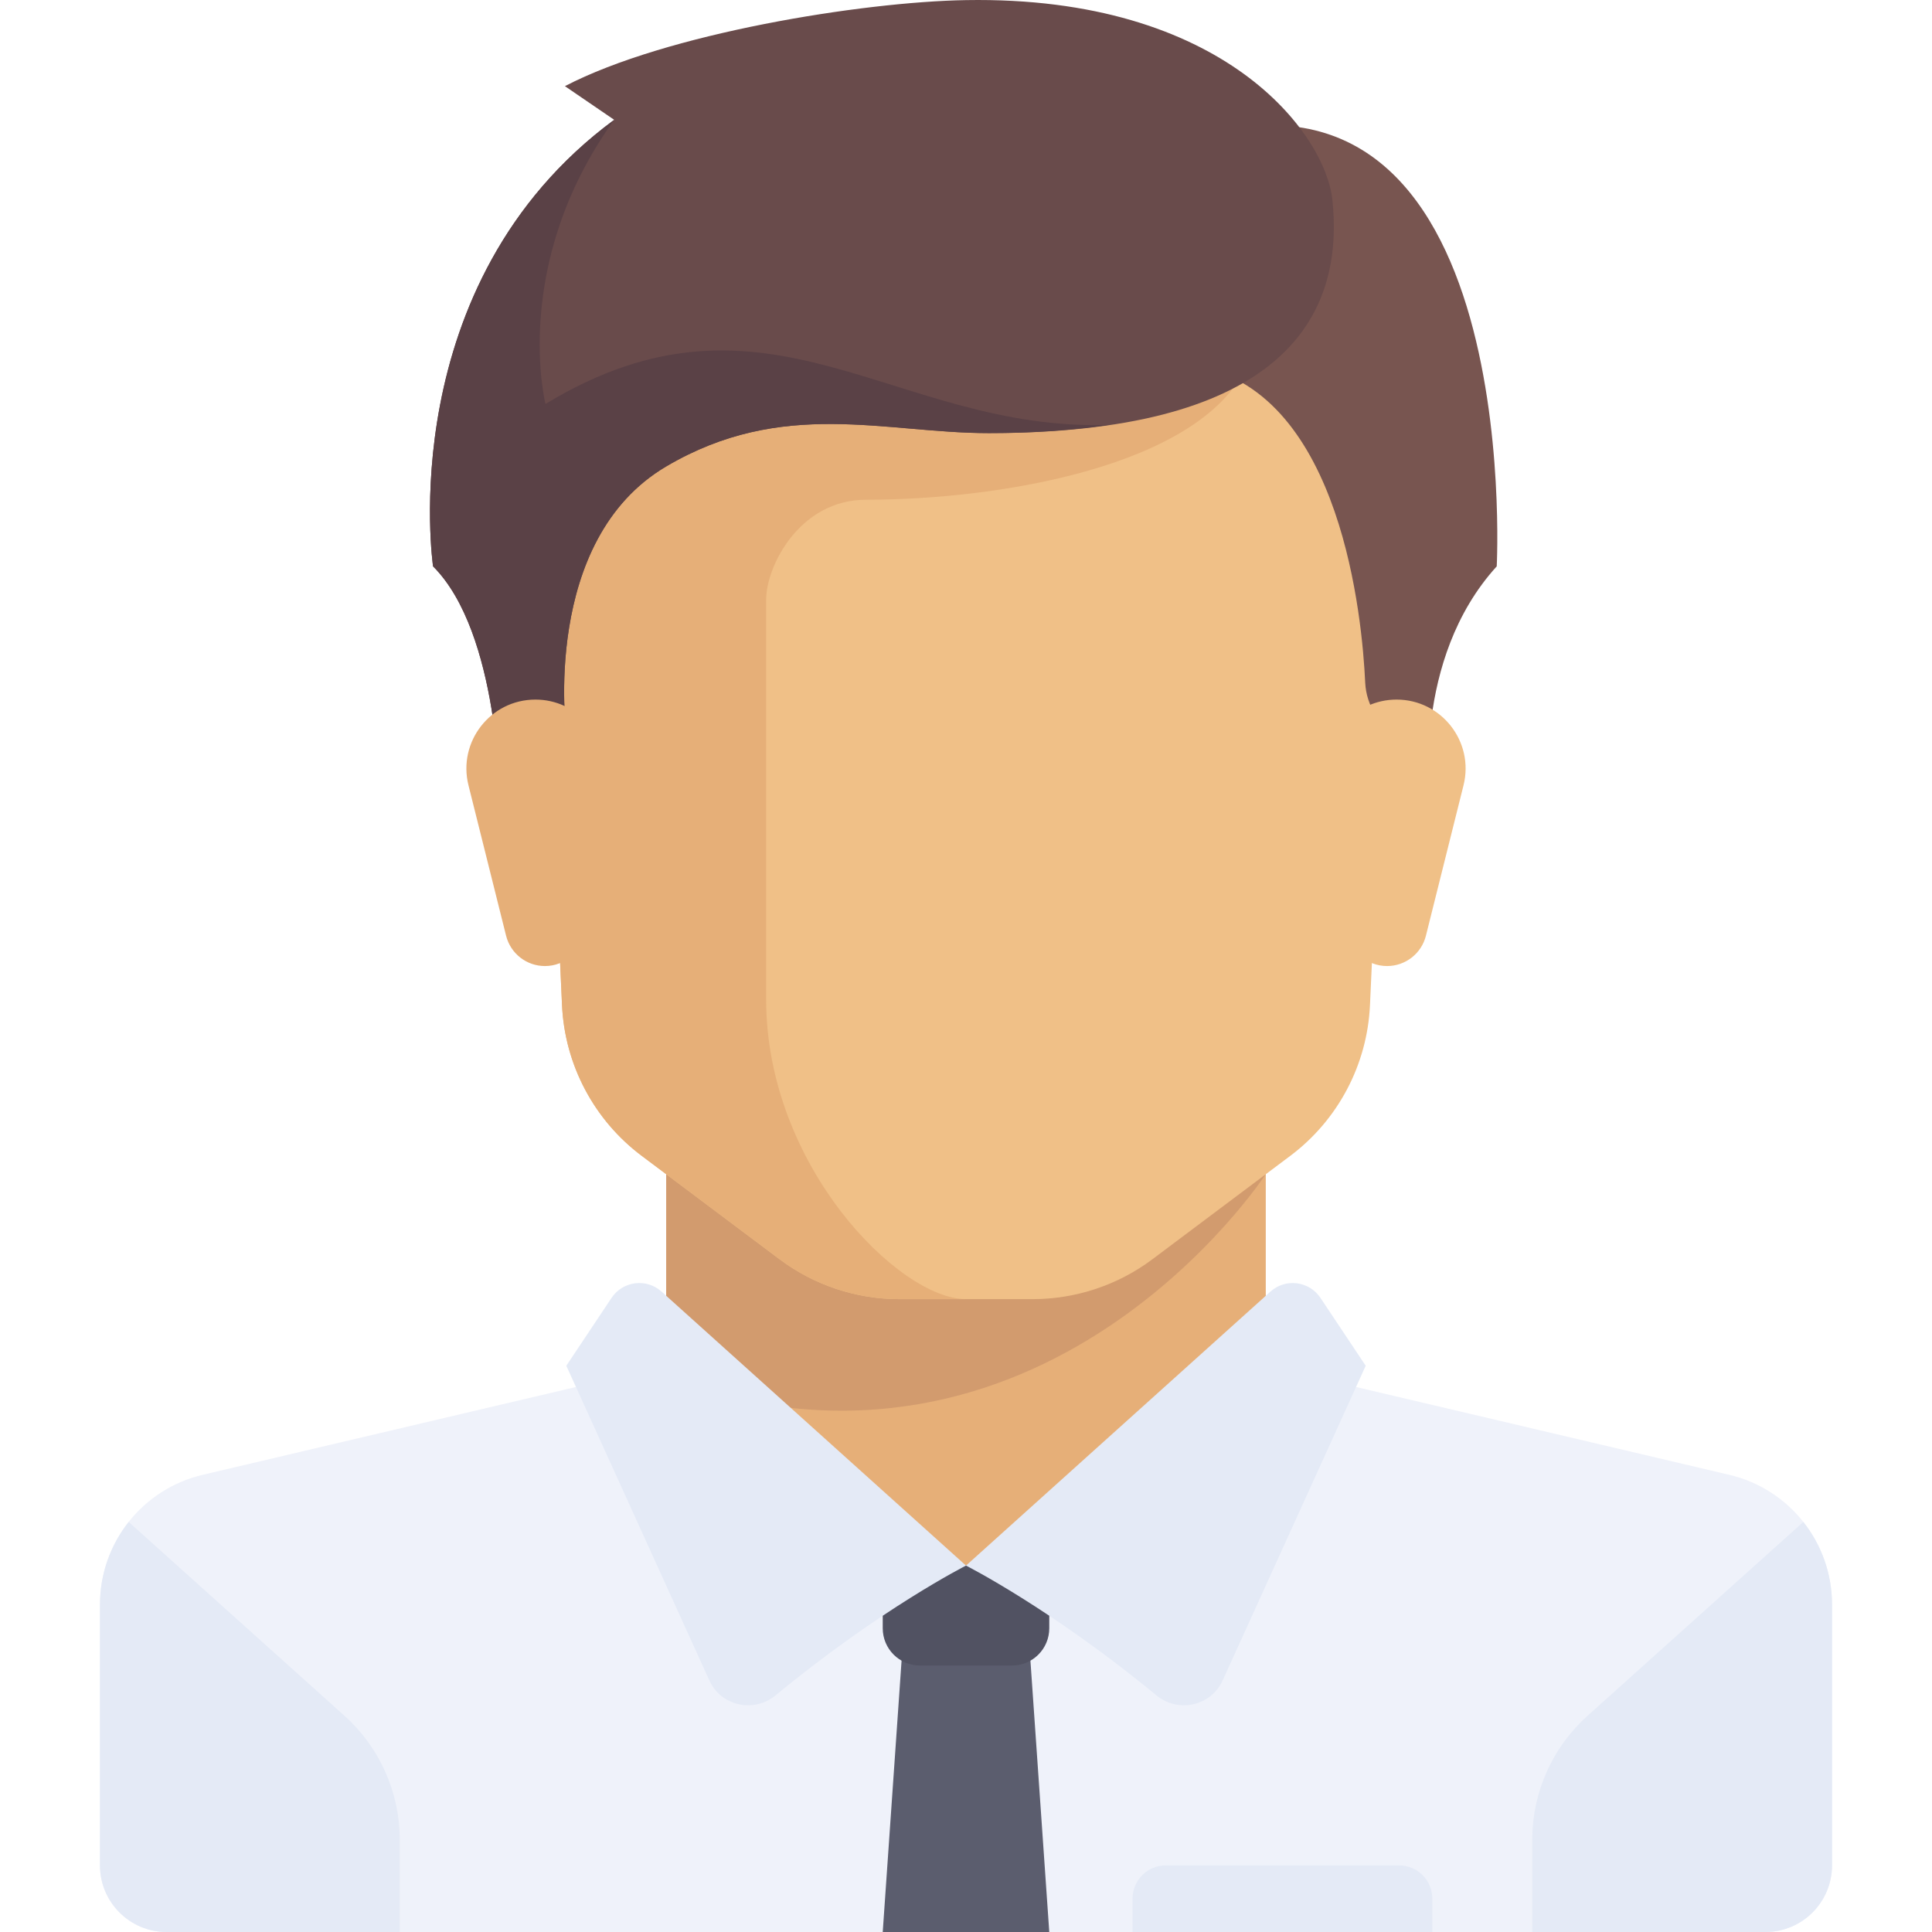
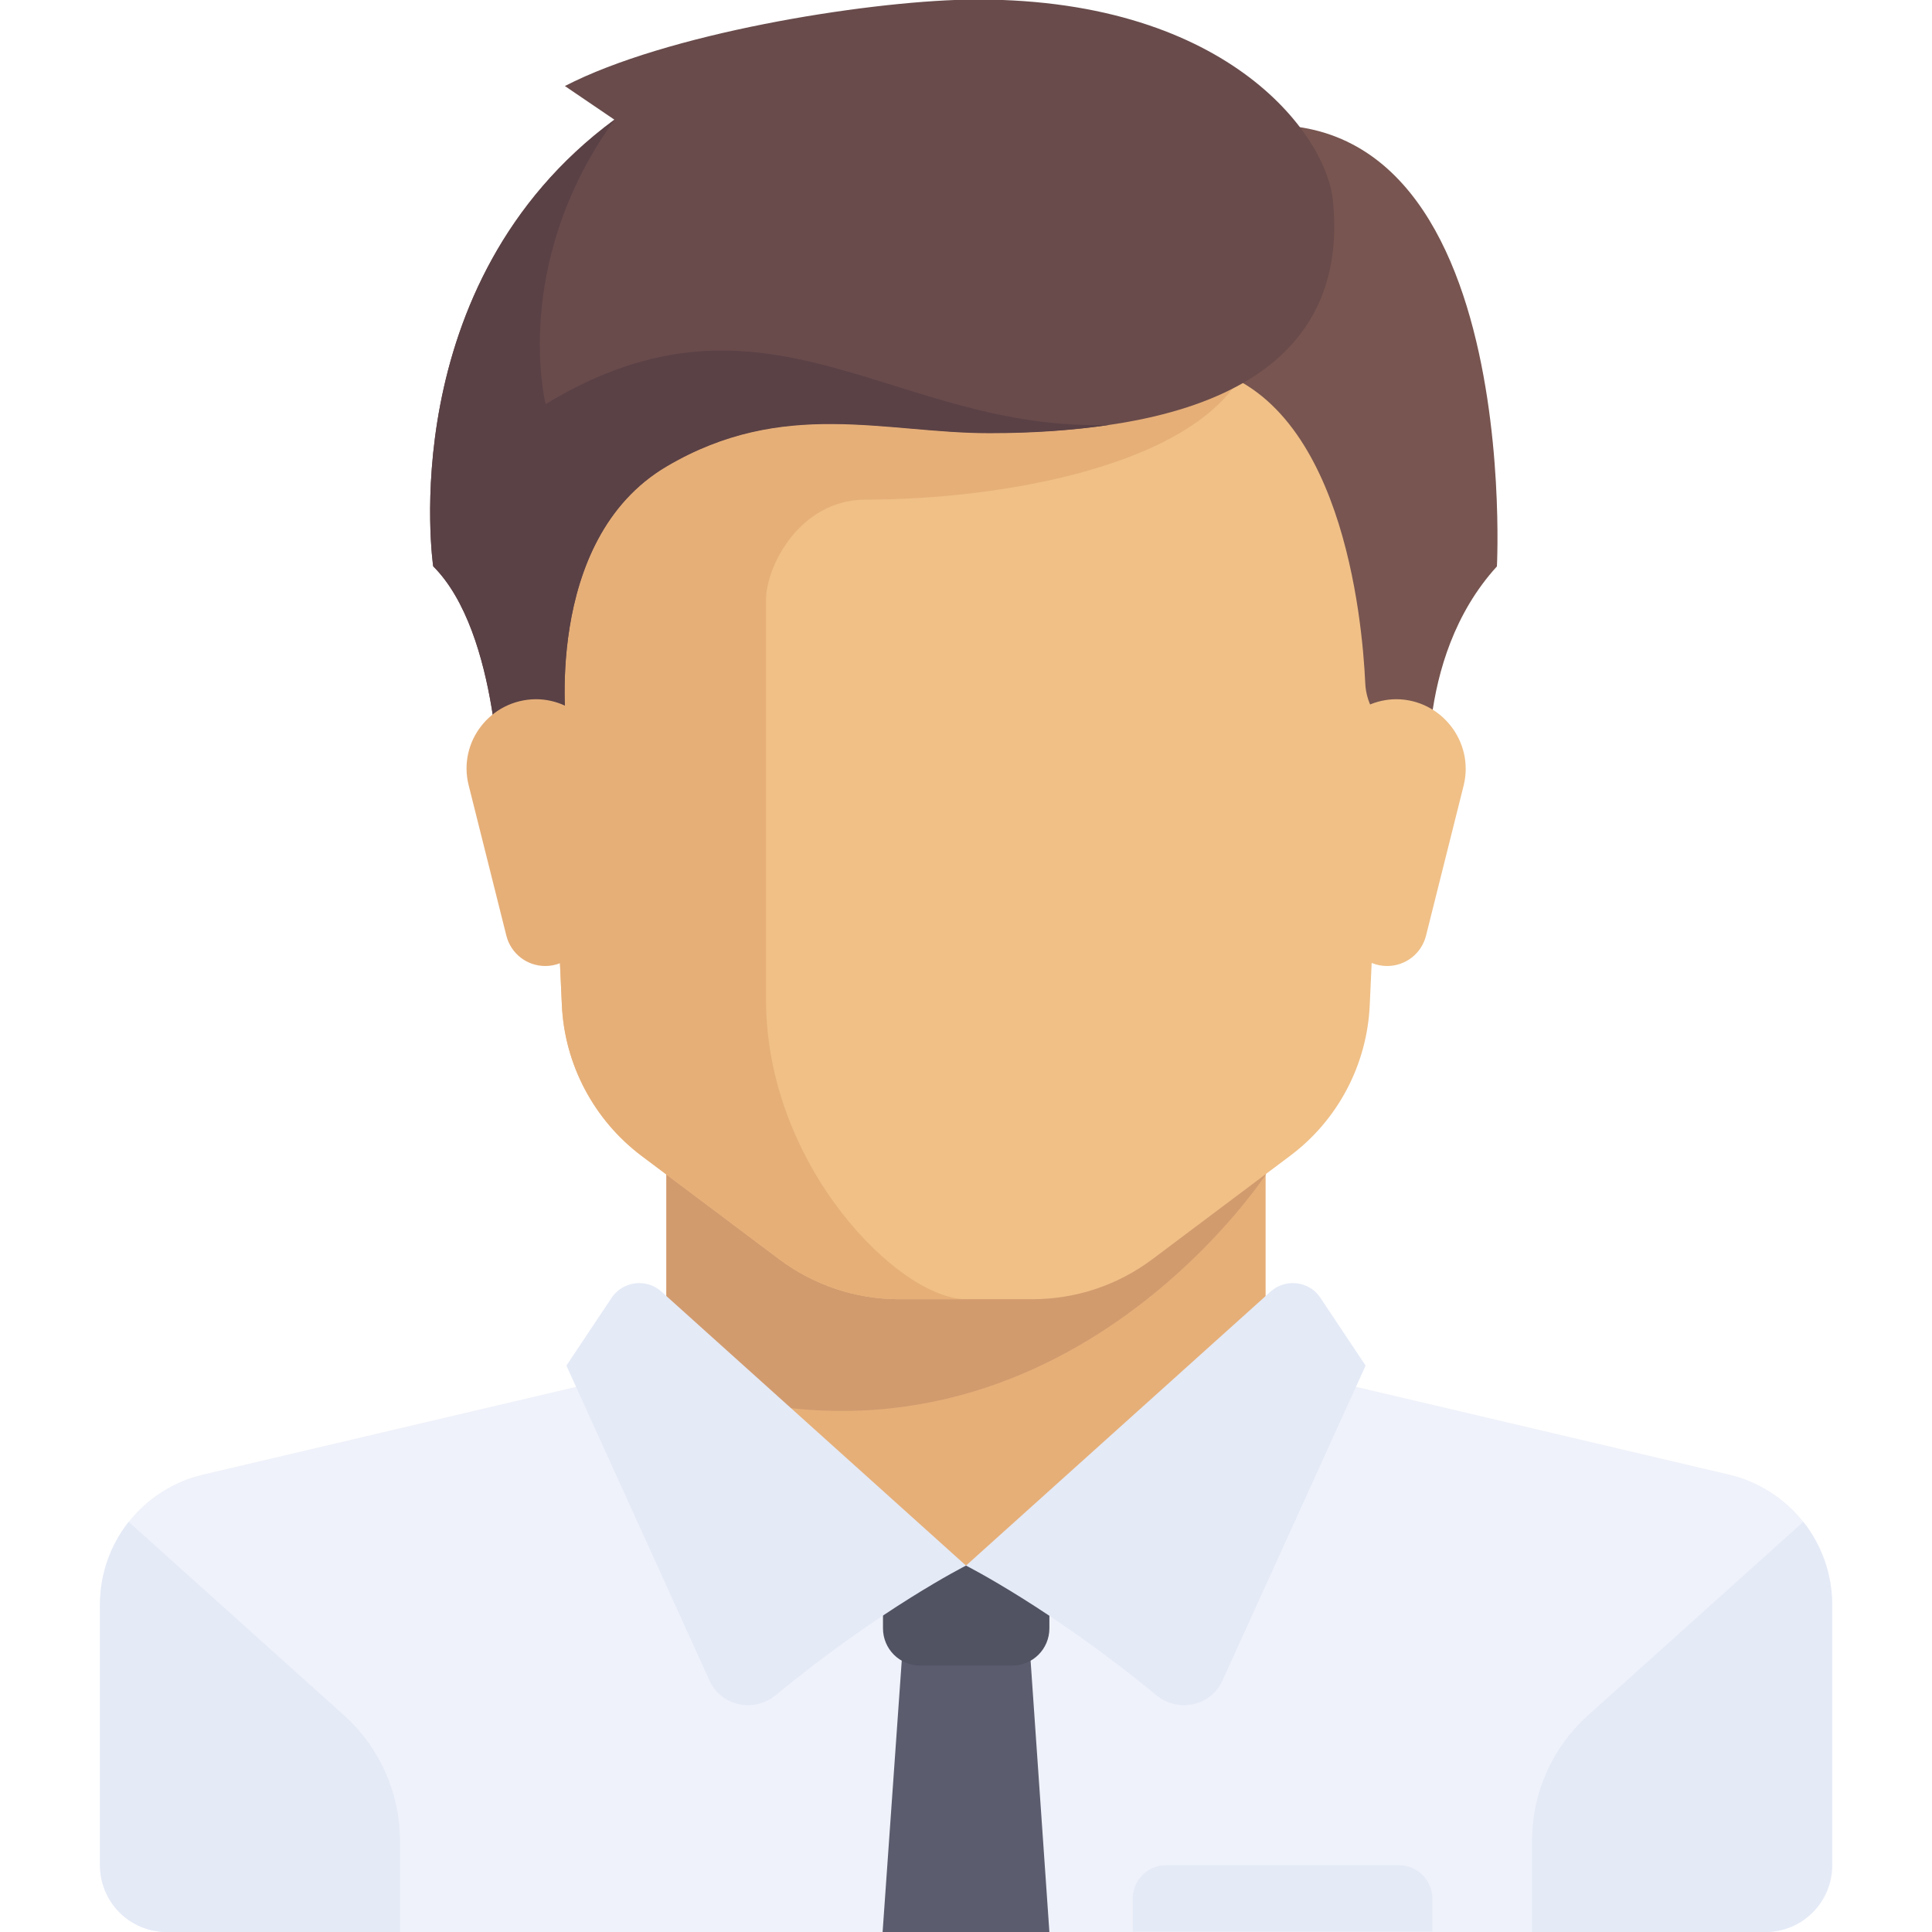
- <svg xmlns="http://www.w3.org/2000/svg" version="1.1" id="Layer_1" x="0px" y="0px" viewBox="0 0 512.003 512.003" style="enable-background:new 0 0 512.003 512.003;" xml:space="preserve">
-   <polygon style="fill:#E6AF78;" points="335.446,361.939 335.446,300.15 176.558,300.15 176.558,361.939 256.002,432.556 " />
-   <path style="fill:#EFF2FA;" d="M458.286,390.843l-109.229-25.701c-1.65-0.388-3.167-1.047-4.587-1.846l-88.469,51.607L170.982,360.8  c-2.201,2.072-4.933,3.612-8.036,4.343L53.717,390.844c-15.95,3.753-27.222,17.985-27.222,34.37v69.134  c0,9.751,7.904,17.654,17.654,17.654h423.702c9.751,0,17.654-7.904,17.654-17.654v-69.134  C485.507,408.828,474.235,394.595,458.286,390.843z" />
-   <path style="fill:#D29B6E;" d="M176.558,300.15v65.193c100.078,36.057,158.888-54.185,158.888-54.185v-11.009H176.558V300.15z" />
-   <path style="fill:#F0C087;" d="M141.249,97.127l7.692,169.228c0.718,15.809,8.47,30.47,21.13,39.965l36.498,27.374  c9.168,6.875,20.318,10.593,31.778,10.593h35.309c11.46,0,22.61-3.717,31.778-10.593l36.498-27.374  c12.66-9.496,20.412-24.155,21.13-39.965l7.692-169.228C370.753,97.127,141.249,97.127,141.249,97.127z" />
-   <path style="fill:#E6AF78;" d="M229.521,132.435c35.309,0,88.271-8.827,100.833-35.309H141.249l7.692,169.228  c0.718,15.809,8.47,30.469,21.131,39.965l36.498,27.374c9.168,6.875,20.318,10.593,31.778,10.593h17.654  c-17.654,0-52.963-35.309-52.963-79.444c0-21.586,0-79.444,0-105.926C203.039,150.089,211.866,132.435,229.521,132.435z" />
-   <g>
-     <path style="fill:#E4EAF6;" d="M91.3,454.714l-57.199-51.382c-4.793,6.069-7.603,13.706-7.603,21.882v69.134   c0,9.751,7.904,17.654,17.654,17.654h61.79v-24.454C105.941,475.021,100.618,463.084,91.3,454.714z" />
-     <path style="fill:#E4EAF6;" d="M420.705,454.714l57.199-51.382c4.793,6.069,7.603,13.706,7.603,21.882v69.134   c0,9.751-7.904,17.654-17.654,17.654h-61.79v-24.454C406.063,475.021,411.386,463.084,420.705,454.714z" />
-   </g>
-   <polygon style="fill:#5B5D6E;" points="278.07,512.001 233.934,512.001 239.451,432.556 272.553,432.556 " />
-   <path style="fill:#515262;" d="M278.07,414.902h-44.136v16.613c0,5.451,4.418,9.869,9.869,9.869H268.2  c5.451,0,9.869-4.418,9.869-9.869v-16.613H278.07z" />
-   <g>
-     <path style="fill:#E4EAF6;" d="M175.319,342.287l80.684,72.615c0,0-22.596,11.407-50.48,34.398   c-5.752,4.742-14.453,2.821-17.538-3.966l-37.907-83.394l11.992-17.987C165.054,339.473,171.318,338.687,175.319,342.287z" />
-     <path style="fill:#E4EAF6;" d="M336.686,342.287l-80.684,72.615c0,0,22.596,11.407,50.48,34.398   c5.752,4.742,14.453,2.821,17.538-3.966l37.907-83.394l-11.992-17.987C346.95,339.473,340.686,338.687,336.686,342.287z" />
-   </g>
-   <path style="fill:#785550;" d="M309.516,38.647l8.275,58.48c37.775,7.555,43.219,66.837,44.003,83.769  c0.142,3.073,1.123,6.04,2.79,8.625l14.413,22.358c0,0-4.933-36.964,17.654-61.79C396.652,150.089,404.408,3.338,309.516,38.647z" />
-   <path style="fill:#F0C087;" d="M387.851,208.115l-9.965,39.861c-1.181,4.725-5.425,8.038-10.296,8.038l0,0  c-5.353,0-9.867-3.985-10.531-9.296l-5.097-40.77c-1.364-10.913,7.144-20.551,18.142-20.551h0.008  C382.008,185.398,390.736,196.575,387.851,208.115z" />
-   <path style="fill:#694B4B;" d="M149.709,22.831l13.056,8.919c-59.031,43.584-47.998,118.339-47.998,118.339  c17.654,17.654,17.654,61.79,17.654,61.79l17.654-17.654c0,0-6.813-50.998,26.481-70.617c30.895-18.206,57.928-8.827,85.513-8.827  c73.927,0,94.616-27.861,91.03-61.79c-1.856-17.556-28.698-54.126-97.098-52.963C228.397,0.497,176.558,8.855,149.709,22.831z" />
-   <path style="fill:#5A4146;" d="M144.559,107.057c0,0-9.379-36.964,18.206-75.306c-59.031,43.584-47.998,118.339-47.998,118.339  c17.654,17.654,17.654,61.79,17.654,61.79l17.654-17.654c0,0-6.813-50.998,26.481-70.617c30.895-18.206,57.928-8.827,85.513-8.827  c12.023,0,22.5-0.805,31.832-2.185C236.969,114.505,203.408,71.38,144.559,107.057z" />
-   <path style="fill:#E6AF78;" d="M124.153,208.115l9.965,39.861c1.181,4.725,5.425,8.038,10.296,8.038l0,0  c5.353,0,9.867-3.985,10.531-9.296l5.097-40.77c1.364-10.913-7.144-20.551-18.142-20.551h-0.008  C129.996,185.398,121.268,196.575,124.153,208.115z" />
-   <path style="fill:#E4EAF6;" d="M370.755,494.346h-61.79c-4.875,0-8.827,3.952-8.827,8.827v8.827h79.444v-8.827  C379.582,498.299,375.629,494.346,370.755,494.346z" />
-   <g>
- </g>
-   <g>
- </g>
-   <g>
- </g>
-   <g>
- </g>
-   <g>
- </g>
-   <g>
- </g>
-   <g>
- </g>
-   <g>
- </g>
-   <g>
- </g>
-   <g>
- </g>
-   <g>
- </g>
-   <g>
- </g>
-   <g>
- </g>
-   <g>
- </g>
-   <g>
- </g>
+ <svg xmlns="http://www.w3.org/2000/svg" viewBox="0 0 512 512">
+   <style>.a{fill:#E6AF78;}.b{fill:#F0C087;}.c{fill:#E4EAF6;}</style>
+   <polygon points="335.4 361.9 335.4 300.2 176.6 300.2 176.6 361.9 256 432.6 " class="a" />
+   <path d="M458.3 390.8l-109.2-25.7c-1.6-0.4-3.2-1-4.6-1.8l-88.5 51.6L171 360.8c-2.2 2.1-4.9 3.6-8 4.3L53.7 390.8c-15.9 3.8-27.2 18-27.2 34.4v69.1c0 9.8 7.9 17.7 17.7 17.7h423.7c9.8 0 17.7-7.9 17.7-17.7v-69.1C485.5 408.8 474.2 394.6 458.3 390.8z" fill="#EFF2FA" />
+   <path d="M176.6 300.2v65.2c100.1 36.1 158.9-54.2 158.9-54.2v-11H176.6V300.2z" fill="#D29B6E" />
+   <path d="M141.2 97.1l7.7 169.2c0.7 15.8 8.5 30.5 21.1 40l36.5 27.4c9.2 6.9 20.3 10.6 31.8 10.6h35.3c11.5 0 22.6-3.7 31.8-10.6l36.5-27.4c12.7-9.5 20.4-24.2 21.1-40l7.7-169.2C370.8 97.1 141.2 97.1 141.2 97.1z" class="b" />
+   <path d="M229.5 132.4c35.3 0 88.3-8.8 100.8-35.3H141.2l7.7 169.2c0.7 15.8 8.5 30.5 21.1 40l36.5 27.4c9.2 6.9 20.3 10.6 31.8 10.6h17.7c-17.7 0-53-35.3-53-79.4 0-21.6 0-79.4 0-105.9C203 150.1 211.9 132.4 229.5 132.4z" class="a" />
+   <path d="M91.3 454.7l-57.2-51.4c-4.8 6.1-7.6 13.7-7.6 21.9v69.1c0 9.8 7.9 17.7 17.7 17.7h61.8v-24.5C105.9 475 100.6 463.1 91.3 454.7z" class="c" />
+   <path d="M420.7 454.7l57.2-51.4c4.8 6.1 7.6 13.7 7.6 21.9v69.1c0 9.8-7.9 17.7-17.7 17.7h-61.8v-24.5C406.1 475 411.4 463.1 420.7 454.7z" class="c" />
+   <polygon points="278.1 512 233.9 512 239.5 432.6 272.6 432.6 " fill="#5B5D6E" />
+   <path d="M278.1 414.9h-44.1v16.6c0 5.5 4.4 9.9 9.9 9.9H268.2c5.5 0 9.9-4.4 9.9-9.9v-16.6H278.1z" fill="#515262" />
+   <path d="M175.3 342.3l80.7 72.6c0 0-22.6 11.4-50.5 34.4 -5.8 4.7-14.5 2.8-17.5-4l-37.9-83.4 12-18C165.1 339.5 171.3 338.7 175.3 342.3z" class="c" />
+   <path d="M336.7 342.3l-80.7 72.6c0 0 22.6 11.4 50.5 34.4 5.8 4.7 14.5 2.8 17.5-4l37.9-83.4 -12-18C347 339.5 340.7 338.7 336.7 342.3z" class="c" />
+   <path d="M309.5 38.6l8.3 58.5c37.8 7.6 43.2 66.8 44 83.8 0.1 3.1 1.1 6 2.8 8.6l14.4 22.4c0 0-4.9-37 17.7-61.8C396.7 150.1 404.4 3.3 309.5 38.6z" fill="#785550" />
+   <path d="M387.9 208.1l-10 39.9c-1.2 4.7-5.4 8-10.3 8l0 0c-5.4 0-9.9-4-10.5-9.3l-5.1-40.8c-1.4-10.9 7.1-20.6 18.1-20.6h0C382 185.4 390.7 196.6 387.9 208.1z" class="b" />
+   <path d="M149.7 22.8l13.1 8.9c-59 43.6-48 118.3-48 118.3 17.7 17.7 17.7 61.8 17.7 61.8l17.7-17.7c0 0-6.8-51 26.5-70.6 30.9-18.2 57.9-8.8 85.5-8.8 73.9 0 94.6-27.9 91-61.8 -1.9-17.6-28.7-54.1-97.1-53C228.4 0.5 176.6 8.9 149.7 22.8z" fill="#694B4B" />
+   <path d="M144.6 107.1c0 0-9.4-37 18.2-75.3 -59 43.6-48 118.3-48 118.3 17.7 17.7 17.7 61.8 17.7 61.8l17.7-17.7c0 0-6.8-51 26.5-70.6 30.9-18.2 57.9-8.8 85.5-8.8 12 0 22.5-0.8 31.8-2.2C237 114.5 203.4 71.4 144.6 107.1z" fill="#5A4146" />
+   <path d="M124.2 208.1l10 39.9c1.2 4.7 5.4 8 10.3 8l0 0c5.4 0 9.9-4 10.5-9.3l5.1-40.8c1.4-10.9-7.1-20.6-18.1-20.6h0C130 185.4 121.3 196.6 124.2 208.1z" class="a" />
+   <path d="M370.8 494.3h-61.8c-4.9 0-8.8 4-8.8 8.8v8.8h79.4v-8.8C379.6 498.3 375.6 494.3 370.8 494.3z" class="c" />
</svg>
